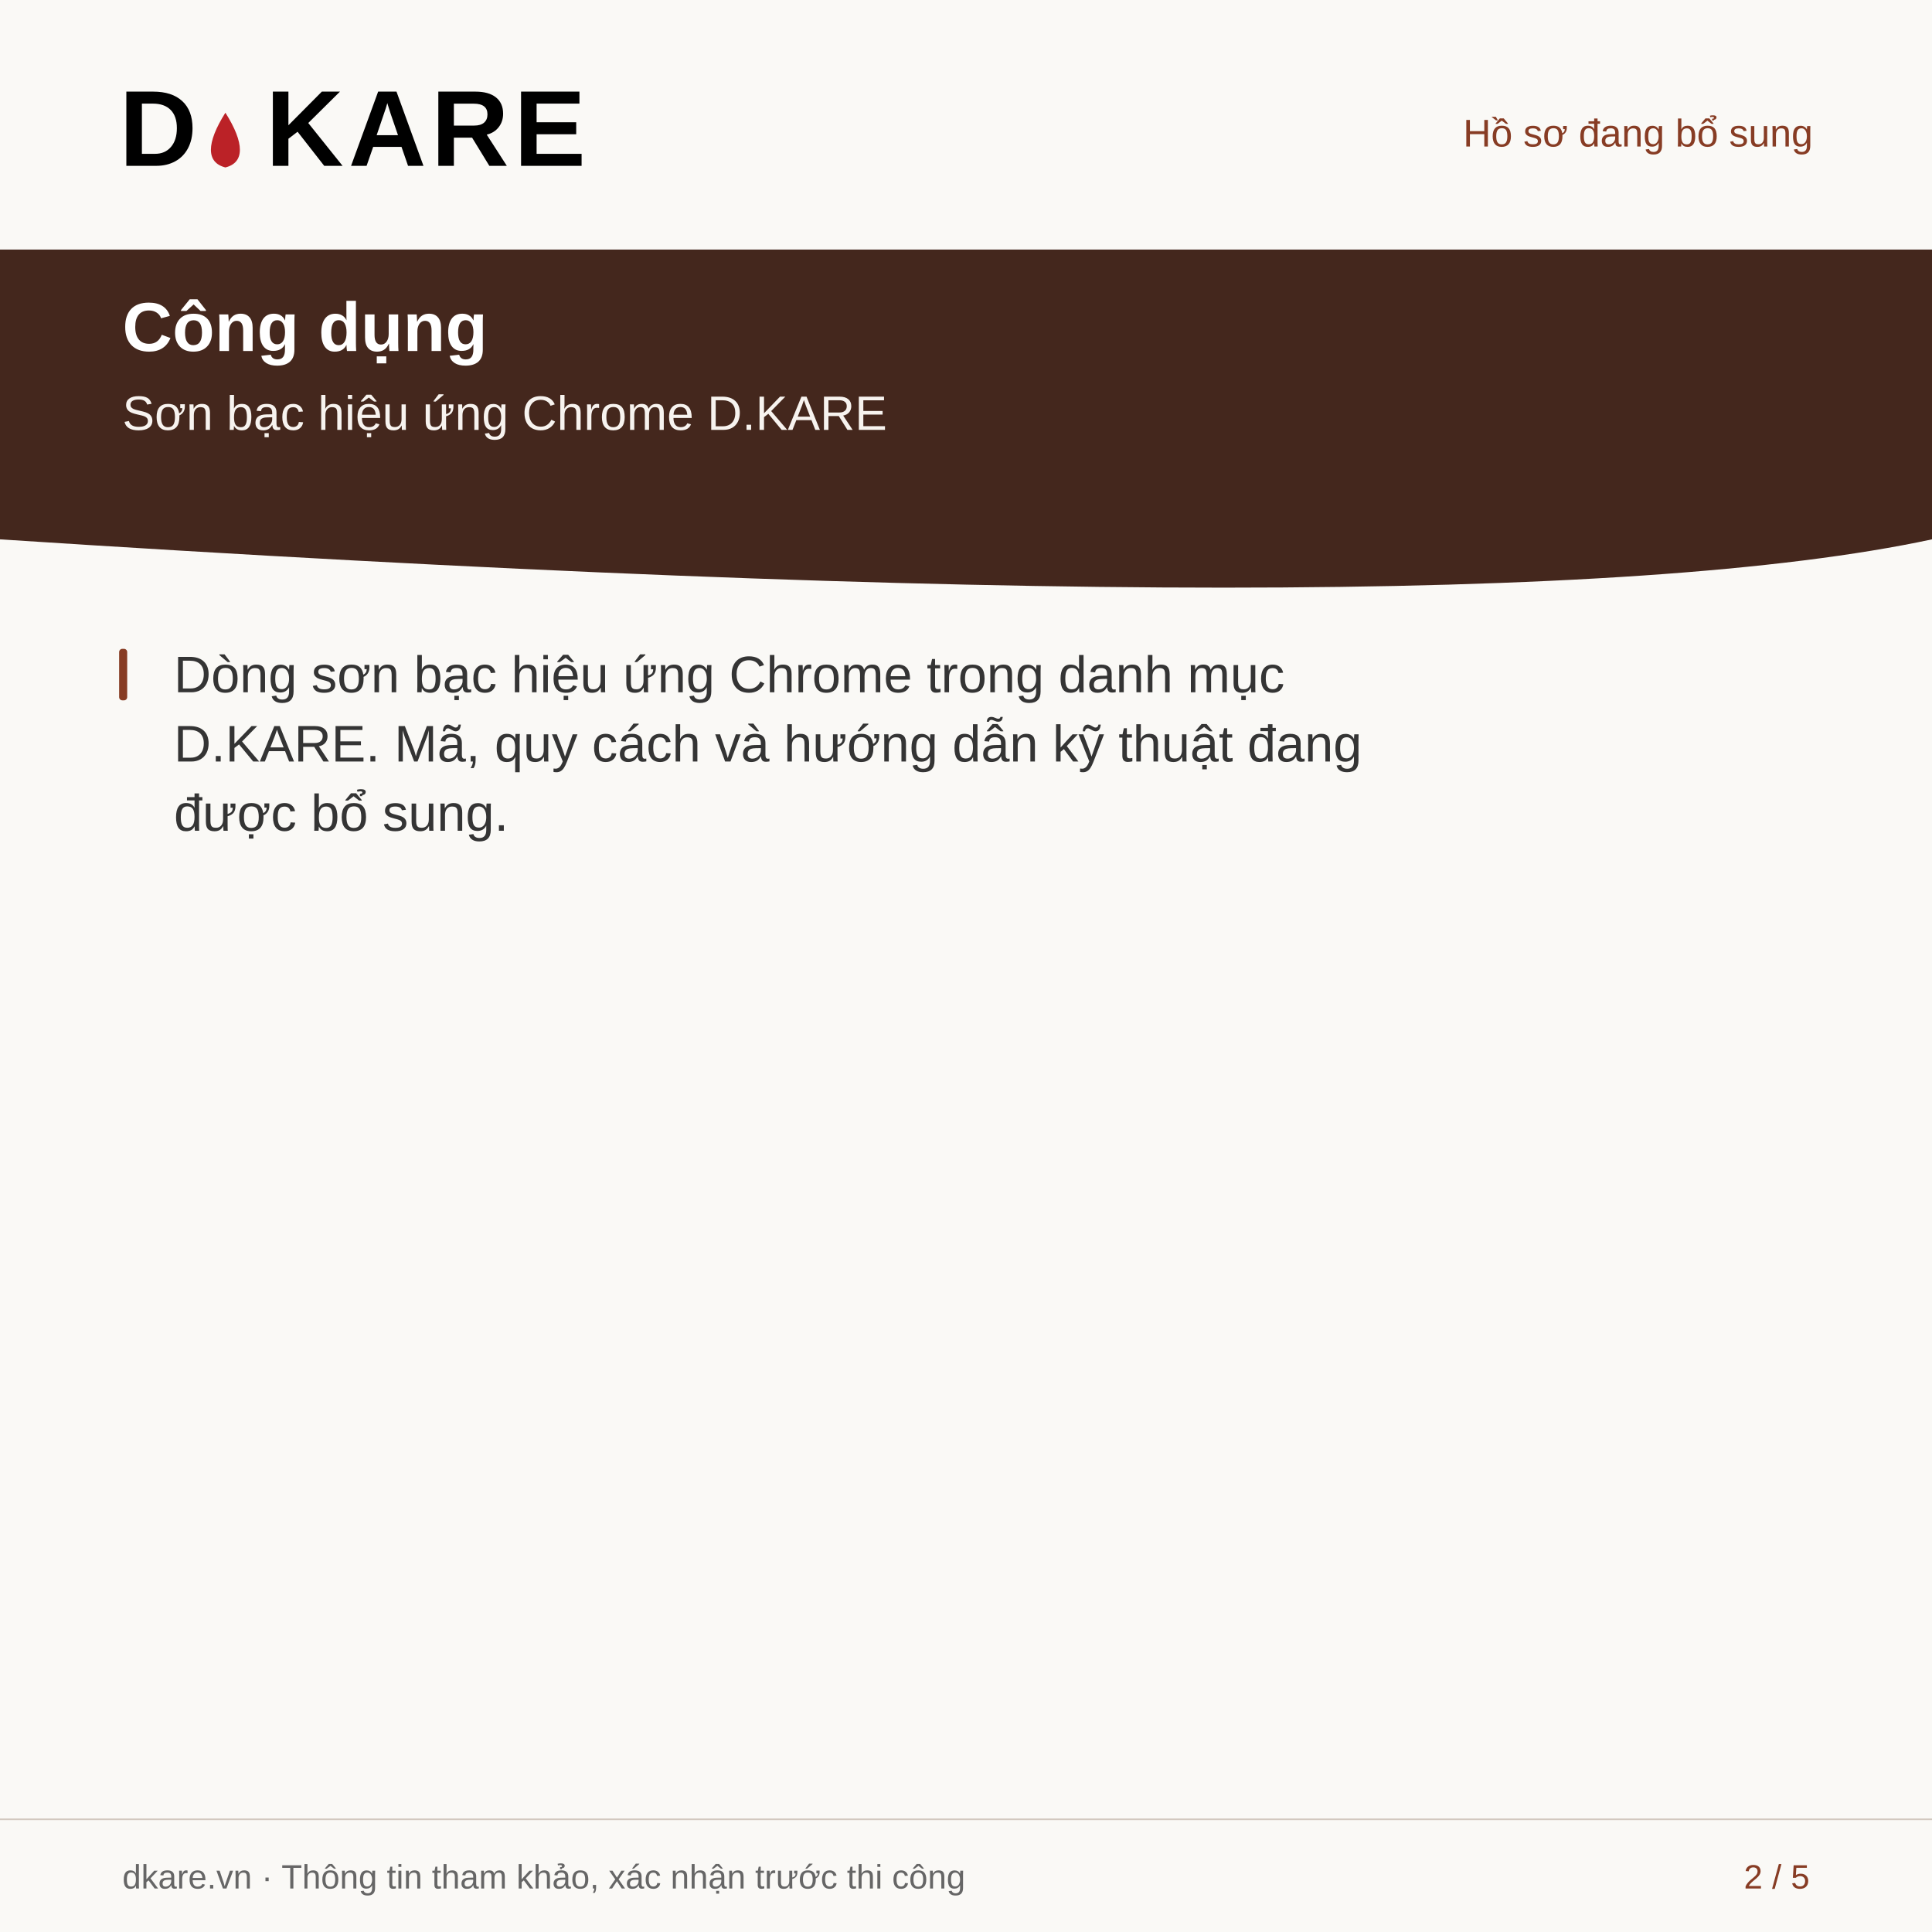
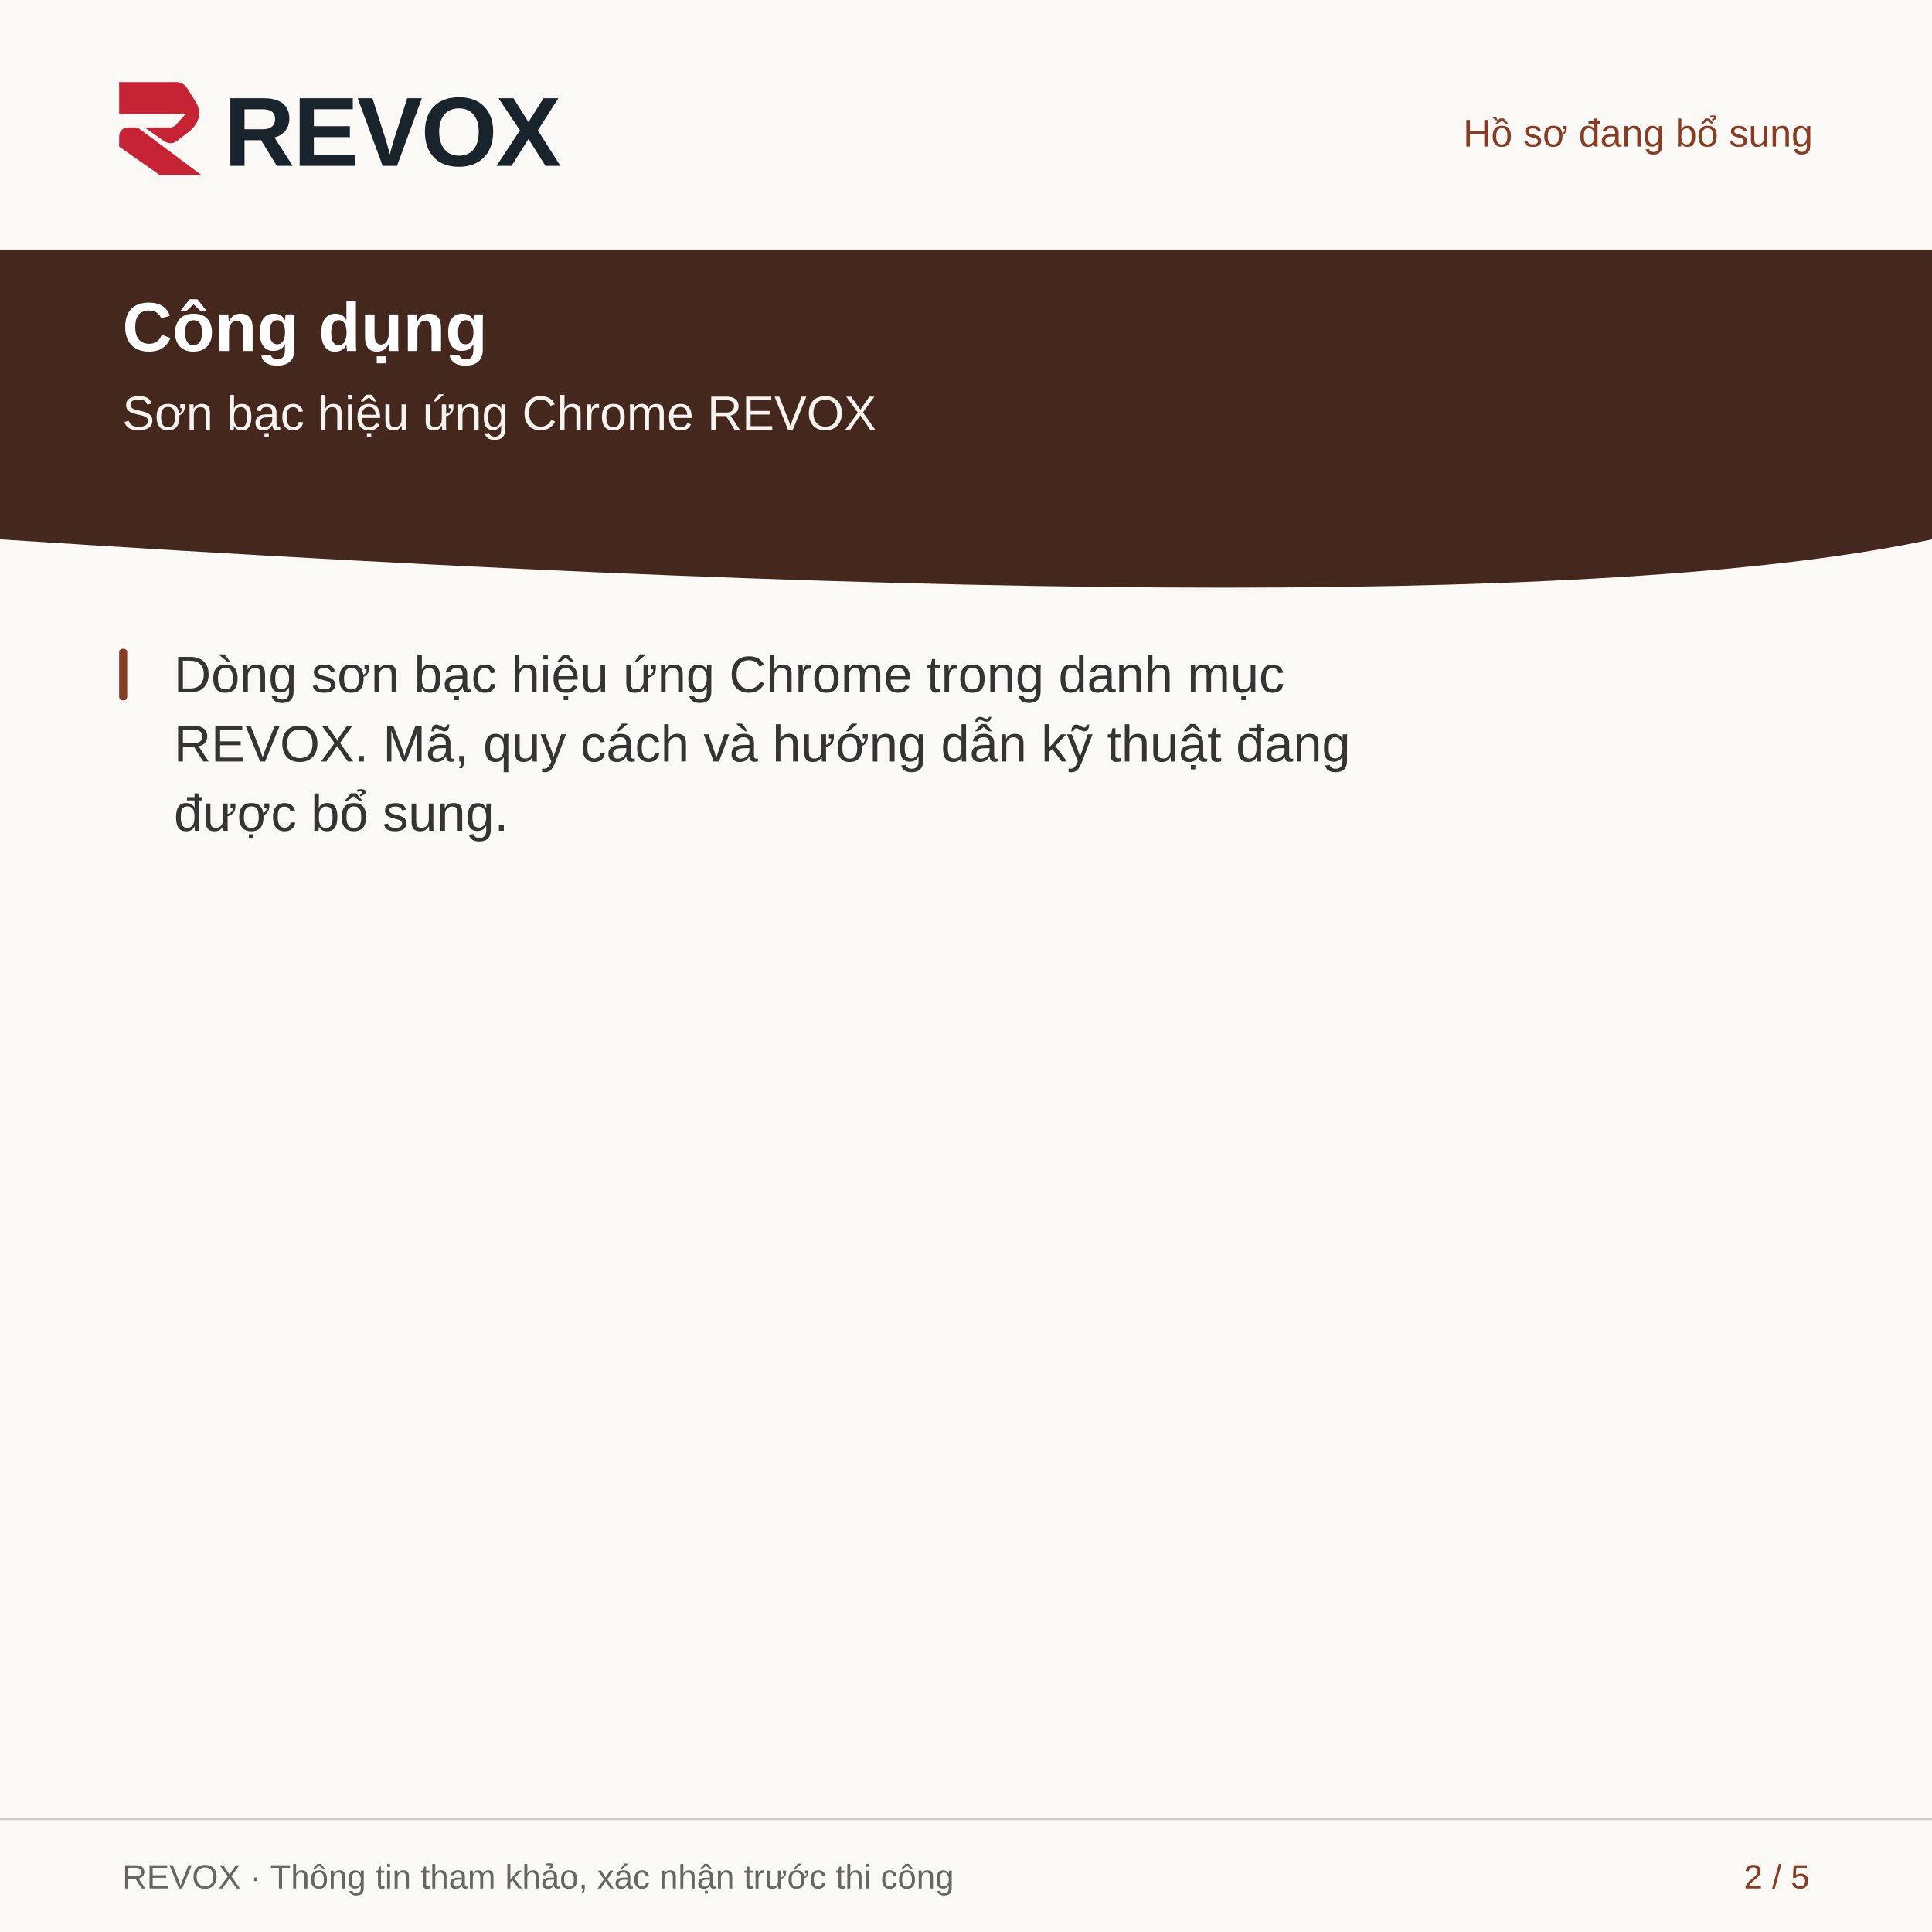
<svg xmlns="http://www.w3.org/2000/svg" width="1200" height="1200" viewBox="0 0 1200 1200" role="img" aria-labelledby="title desc">
  <rect width="1200" height="1200" fill="#faf9f6" />
  <g font-family="Arial,Helvetica,sans-serif">
-     <text x="74" y="103" font-size="67" font-weight="800">D</text>
-     <path d="M140 70 C128 89 128 101 140 104 C152 101 152 89 140 70" fill="#bb2227" />
-     <text x="165" y="103" font-size="67" font-weight="800" letter-spacing="3">KARE</text>
+     <g transform="translate(74 51) scale(.44)">
+       <path fill="#c62335" d="M0 0H81Q91 0 97 10L110 31Q119 51 101 68L83 82Q74 90 63 83L36 64H72Q78 64 83 57L94 45H0Z M0 78Q0 64 14 64H26L116 131H57L0 91Z" />
+     </g>
+     <text x="139" y="103" font-size="61" font-weight="800" fill="#18232b" letter-spacing="-1">REVOX</text>
    <text x="1126" y="91" text-anchor="end" fill="#873c24" font-size="24">Hồ sơ đang bổ sung</text>
    <path d="M0 155 H1200 V335 Q920 395 0 335 Z" fill="#44271d" />
-     <text x="76" y="267" font-size="30" fill="#f7f3ef">Sơn bạc hiệu ứng Chrome D.KARE</text>
+     <text x="76" y="267" font-size="30" fill="#f7f3ef">Sơn bạc hiệu ứng Chrome REVOX</text>
    <text x="76" y="218" fill="#fff" font-size="43" font-weight="700">Công dụng</text>
    <rect x="74" y="403" width="5" height="32" rx="2" fill="#873c24" />
    <text x="108" y="430" font-size="32" fill="#343434">Dòng sơn bạc hiệu ứng Chrome trong danh mục</text>
-     <text x="108" y="473" font-size="32" fill="#343434">D.KARE. Mã, quy cách và hướng dẫn kỹ thuật đang</text>
+     <text x="108" y="473" font-size="32" fill="#343434">REVOX. Mã, quy cách và hướng dẫn kỹ thuật đang</text>
    <text x="108" y="516" font-size="32" fill="#343434">được bổ sung.</text>
    <path d="M0 1130 H1200" stroke="#d3c9bf" />
-     <text x="76" y="1173" font-size="21" fill="#666">dkare.vn · Thông tin tham khảo, xác nhận trước thi công</text>
+     <text x="76" y="1173" font-size="21" fill="#666">REVOX · Thông tin tham khảo, xác nhận trước thi công</text>
    <text x="1124" y="1173" font-size="21" fill="#873c24" text-anchor="end">2 / 5</text>
  </g>
</svg>
